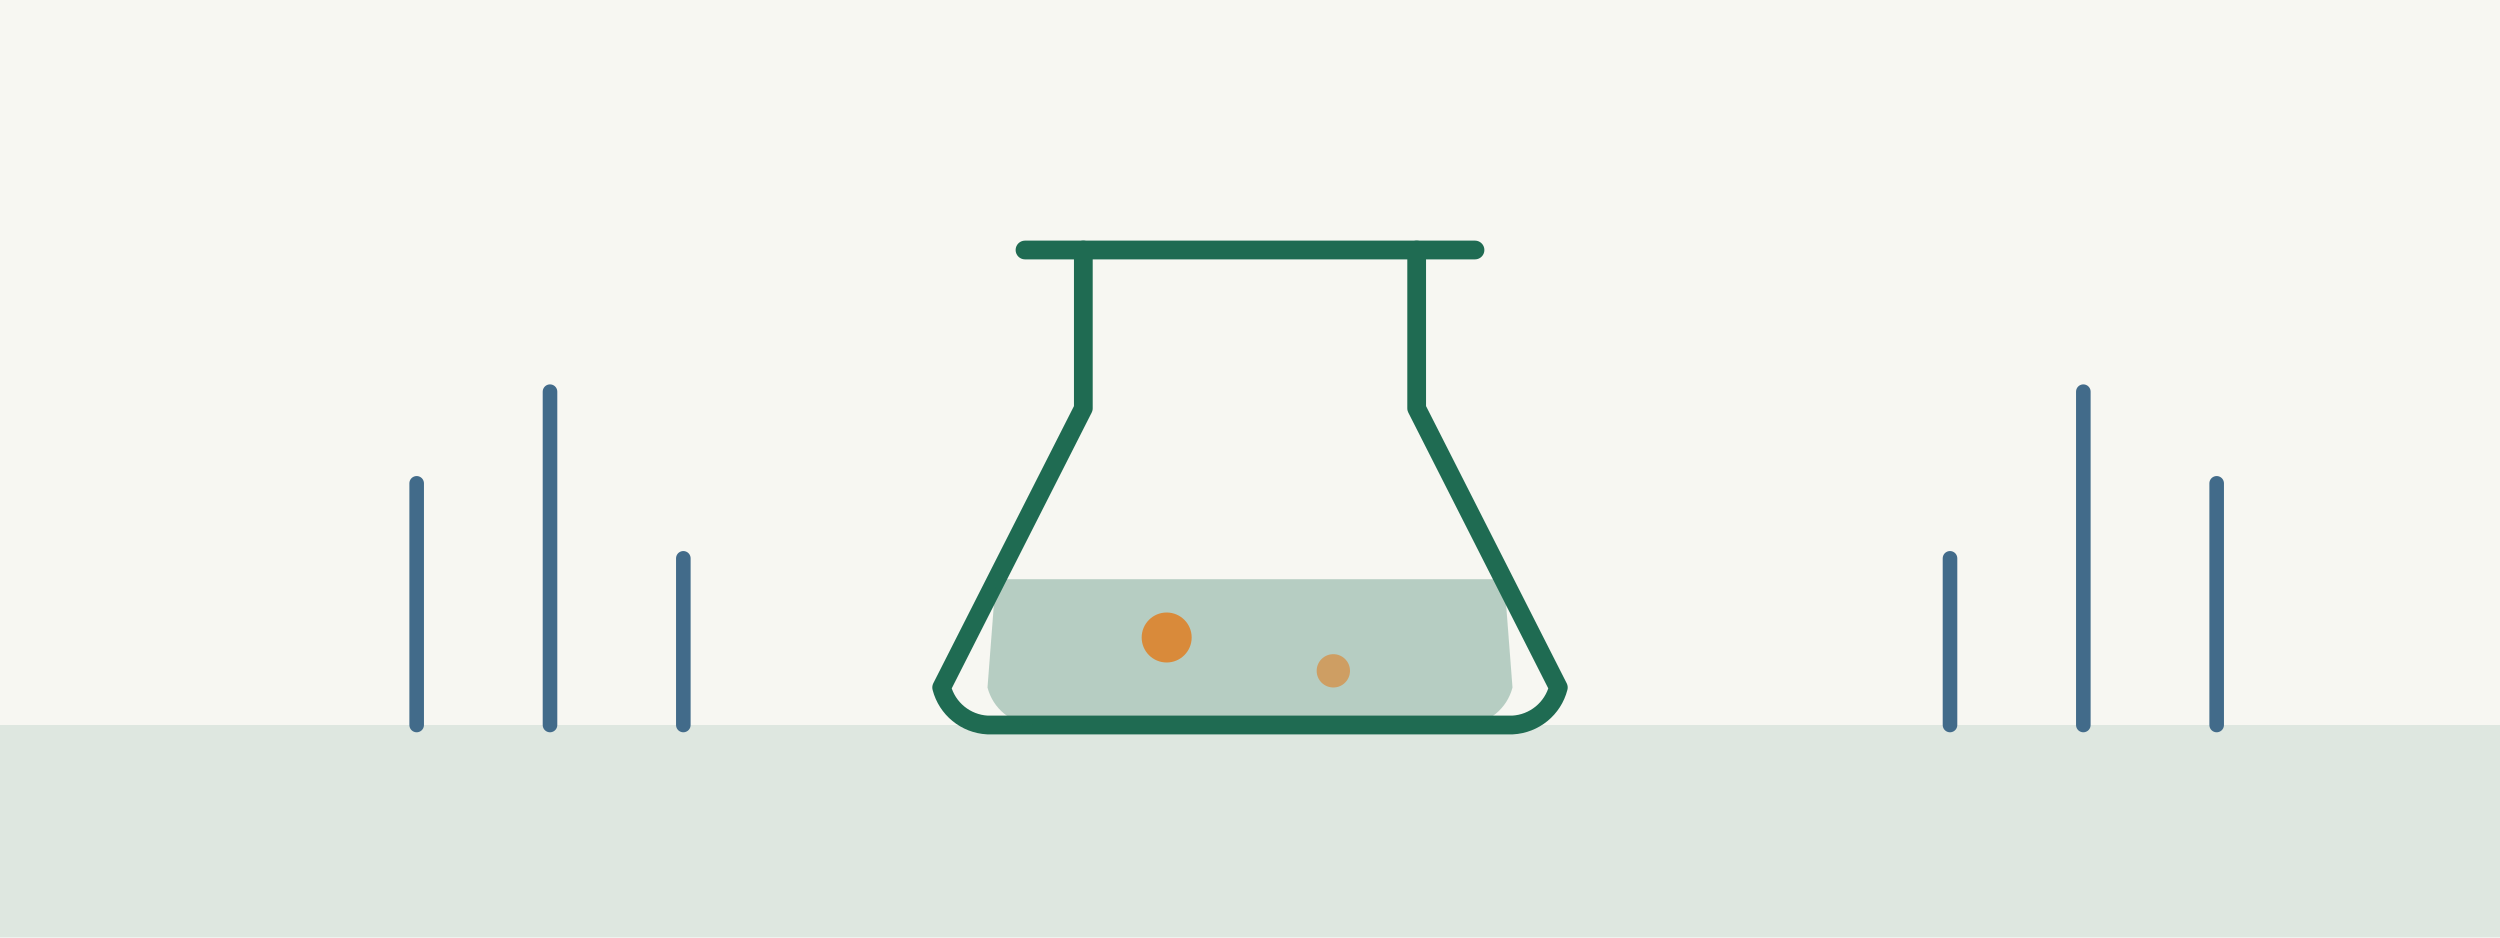
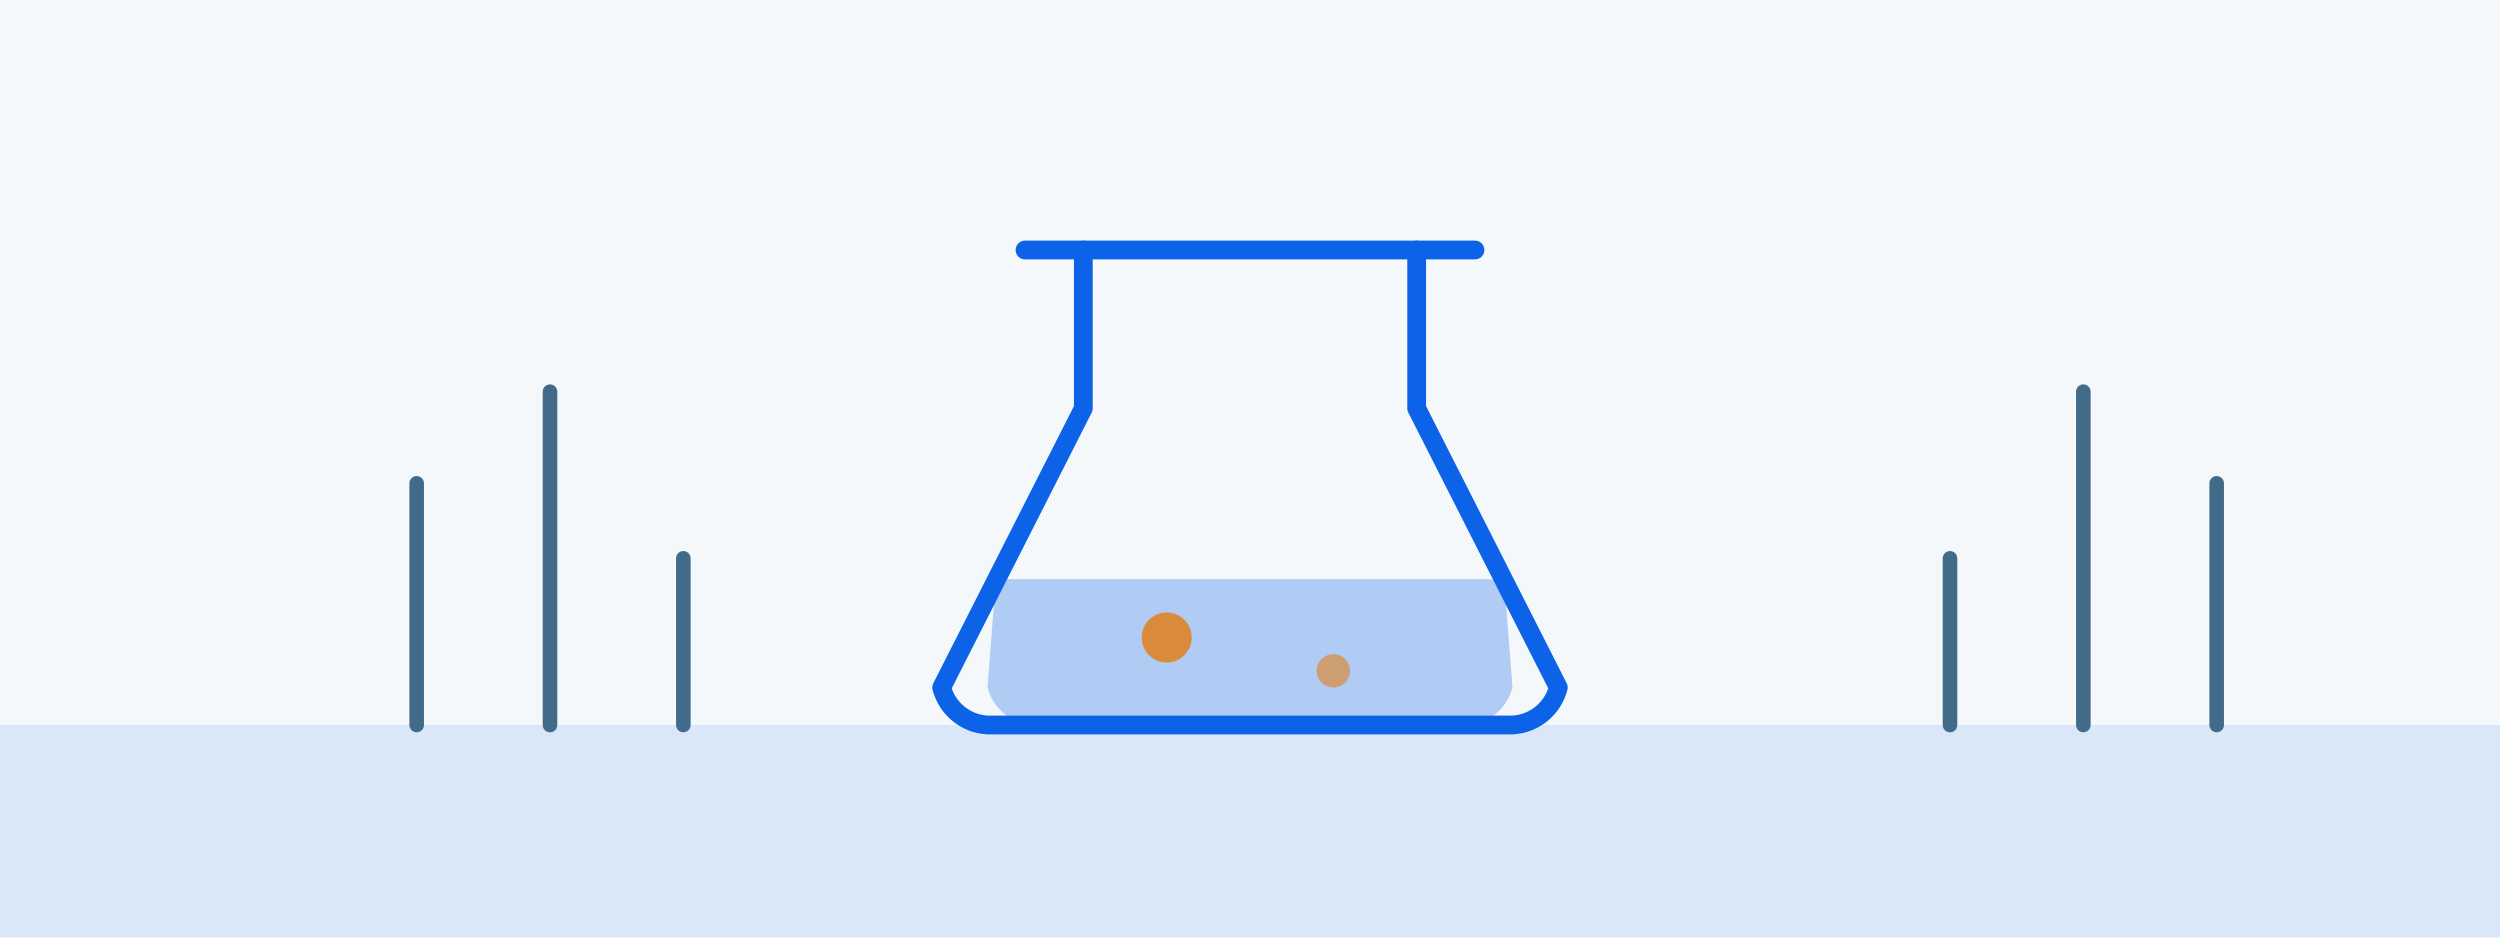
<svg xmlns="http://www.w3.org/2000/svg" viewBox="0 0 1200 450" width="1200" height="450" role="img" aria-hidden="true">
-   <rect width="1200" height="450" fill="#F7F7F2" />
-   <rect x="0" y="348" width="1200" height="102" fill="#1F6B52" opacity="0.12" />
-   <g fill="none" stroke="#1F6B52" stroke-width="9" stroke-linecap="round" stroke-linejoin="round">
+   <rect width="1200" height="450" fill="#F5F8FA" />
+   <rect x="0" y="348" width="1200" height="102" fill="#0C63E7" opacity="0.12" />
+   <g fill="none" stroke="#0C63E7" stroke-width="9" stroke-linecap="round" stroke-linejoin="round">
    <path d="M520 120 V 196 L 452 330 A 24 24 0 0 0 474 348 H 726 A 24 24 0 0 0 748 330 L 680 196 V 120" />
    <path d="M492 120 H 708" />
  </g>
-   <path d="M478 278 H 722 L 726 330 A 24 24 0 0 1 704 348 H 496 A 24 24 0 0 1 474 330 Z" fill="#1F6B52" opacity="0.3" />
+   <path d="M478 278 H 722 L 726 330 A 24 24 0 0 1 704 348 H 496 A 24 24 0 0 1 474 330 Z" fill="#0C63E7" opacity="0.3" />
  <circle cx="560" cy="306" r="12" fill="#D98A3A" />
  <circle cx="640" cy="322" r="8" fill="#D98A3A" opacity="0.7" />
  <g stroke="#426B8A" stroke-width="7" stroke-linecap="round">
    <path d="M200 348 V 232" />
    <path d="M264 348 V 188" />
    <path d="M328 348 V 268" />
    <path d="M936 348 V 268" />
    <path d="M1000 348 V 188" />
    <path d="M1064 348 V 232" />
  </g>
</svg>
